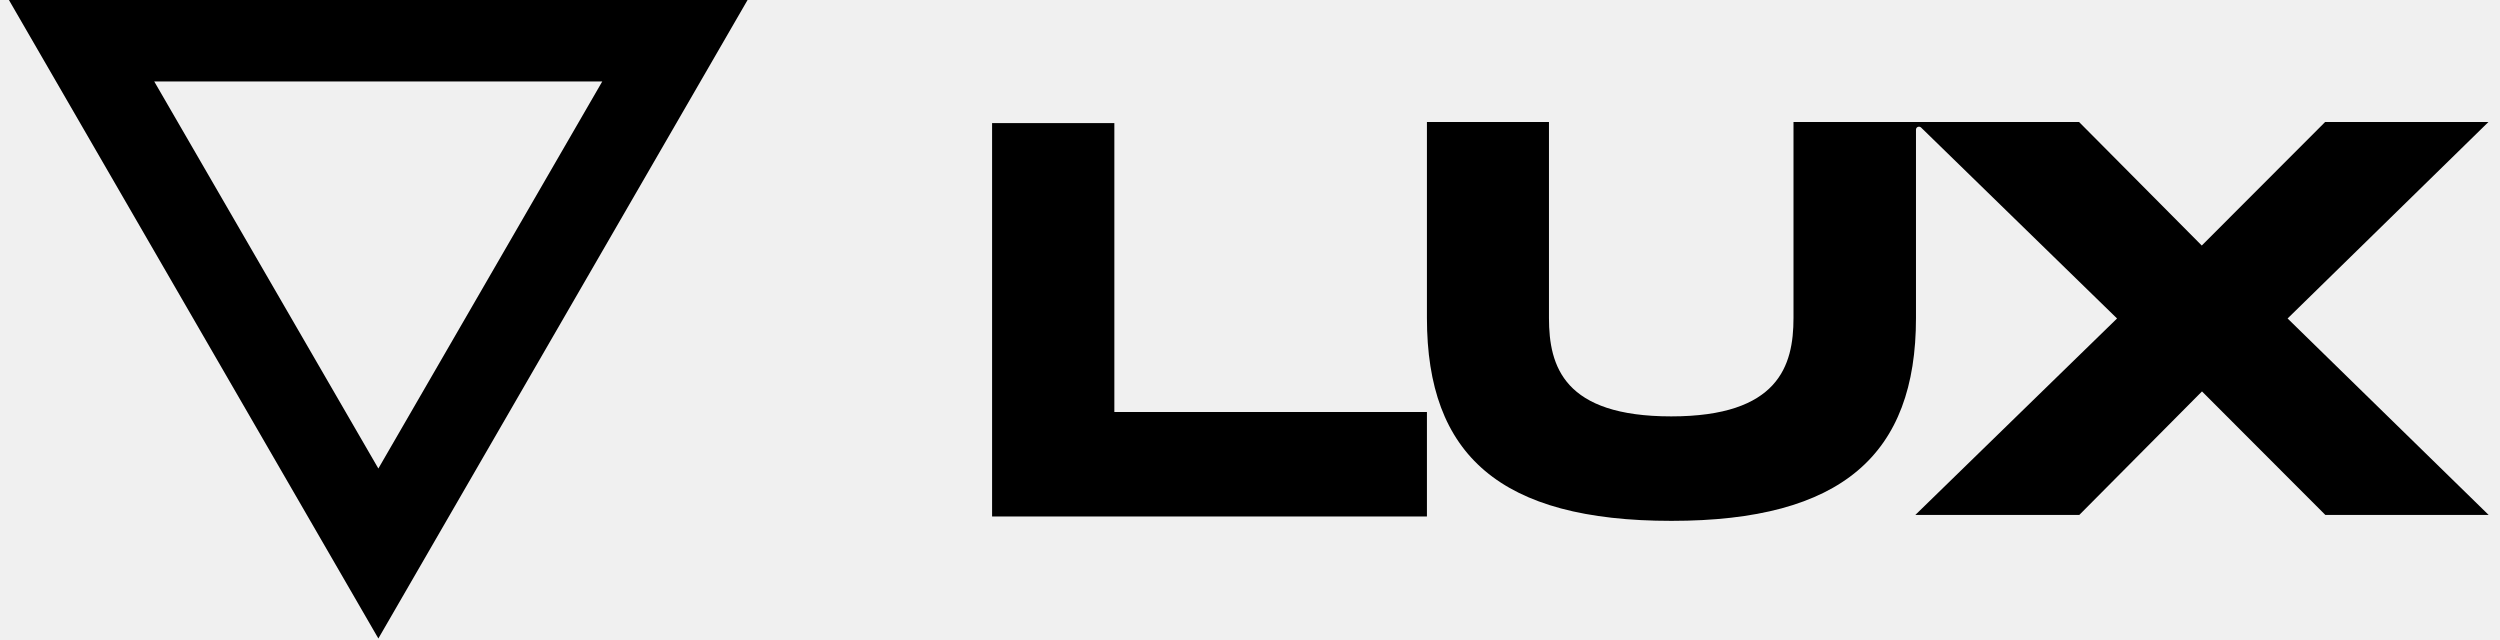
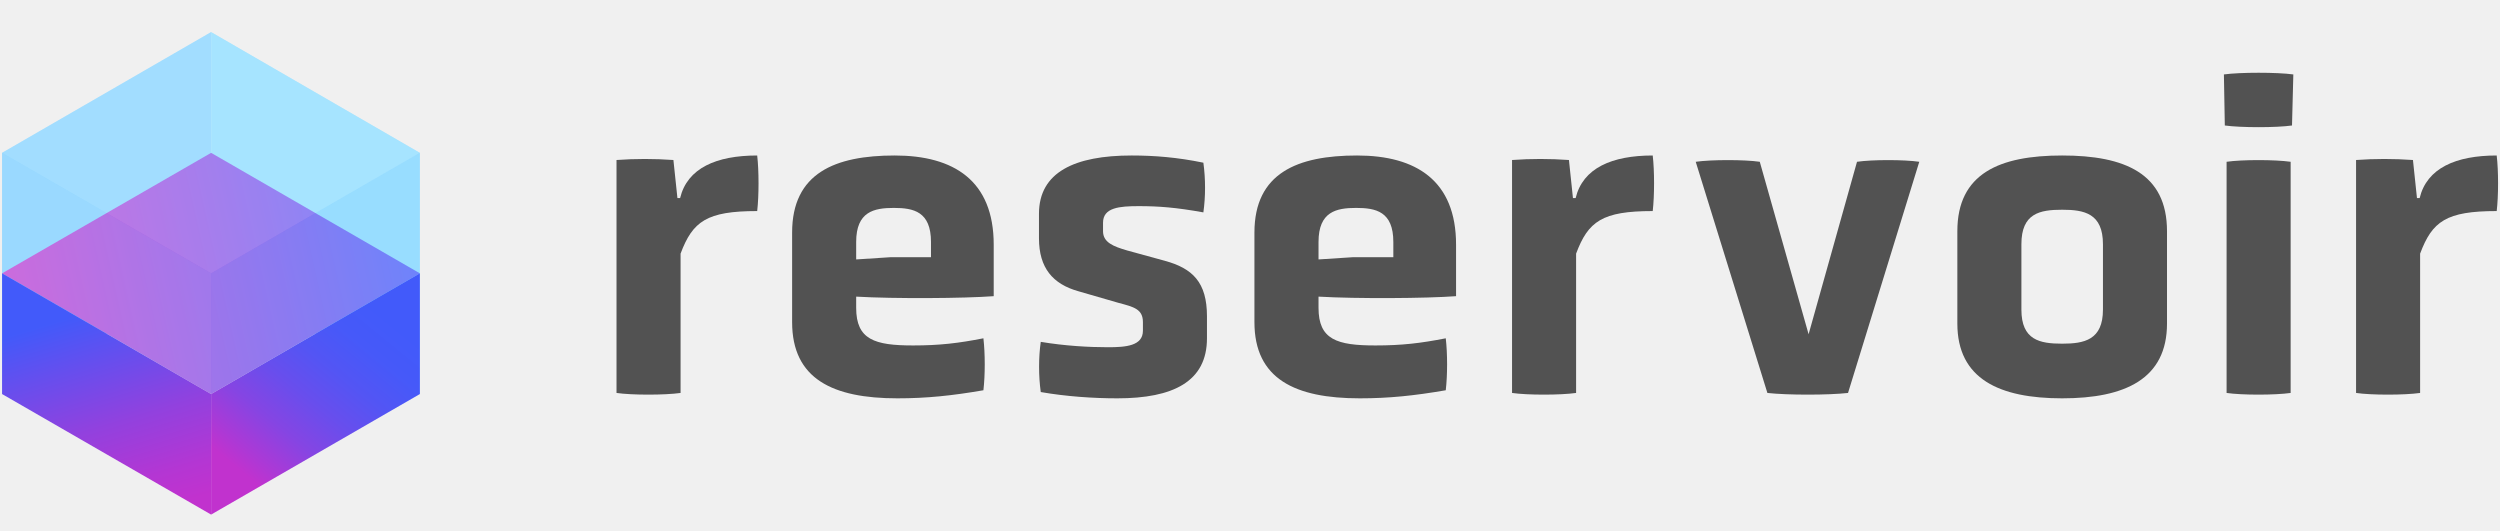
- <svg xmlns="http://www.w3.org/2000/svg" width="86px" height="22px" viewBox="0 0 947 244" version="1.1">
-   <g id="Page-1" stroke="none" stroke-width="1" fill="none" fill-rule="evenodd">
-     <g id="Artboard-Copy" transform="translate(-205, -181)" fill="#000000" fill-rule="nonzero">
-       <g id="Group" transform="translate(205, 181)">
-         <polygon id="Path" points="541.002 157.19 541.002 197.052 375.1 197.052 375.1 46.965 421.747 46.965 421.747 157.19" />
-         <path d="M946,46.547 L883.692,46.547 L836.627,93.679 L789.813,46.547 L680.859,46.547 L680.859,121.34 C680.859,139.557 675.164,158.862 634.212,158.862 C593.26,158.862 587.565,139.808 587.565,121.34 L587.565,46.547 L541.002,46.547 L541.002,121.34 C541.002,173.653 568.973,198.723 634.296,198.723 C699.367,198.723 727.589,173.402 727.589,121.34 L727.589,49.472 C727.589,48.469 728.761,47.968 729.515,48.636 L804.301,121.507 L727.338,196.467 L789.896,196.467 L836.711,149.335 L883.776,196.467 L946.084,196.467 L869.372,121.507 L946,46.547 Z" id="Path" />
-         <path d="M0,1.42108547e-14 L140.945,243.599 L281.807,1.42108547e-14 L0,1.42108547e-14 Z M55.44,31.087 L226.367,31.087 L140.945,178.751 L55.44,31.087 Z" id="Shape" />
-       </g>
-     </g>
-   </g>
+ <svg xmlns="http://www.w3.org/2000/svg" width="66" height="14" viewBox="0 0 66 14" fill="none">
+   <path d="M16.276 4.224C16.773 4.188 17.27 4.188 17.778 4.224L17.884 5.229H17.955C18.145 4.437 18.913 4.105 19.99 4.105C20.037 4.508 20.037 5.17 19.99 5.572C18.653 5.572 18.287 5.844 17.967 6.696V10.374C17.553 10.433 16.678 10.433 16.276 10.374V4.224V4.224Z" fill="#525252" />
+   <path d="M26.234 7.819C25.442 7.878 23.62 7.89 22.603 7.831V8.127C22.603 8.966 23.088 9.12 24.105 9.12C24.803 9.12 25.3 9.061 25.962 8.931C26.009 9.333 26.009 9.901 25.962 10.303C25.134 10.445 24.472 10.516 23.691 10.516C21.988 10.516 20.912 10.007 20.912 8.505V6.14C20.912 4.567 22.047 4.105 23.62 4.105C25.182 4.105 26.234 4.768 26.234 6.459V7.819ZM24.578 6.388C24.578 5.584 24.117 5.489 23.597 5.489C23.076 5.489 22.603 5.584 22.603 6.388V6.849L23.514 6.79H24.578V6.388V6.388Z" fill="#525252" />
+   <path d="M31.864 8.931C31.864 10.078 30.965 10.516 29.498 10.516C28.872 10.516 28.15 10.468 27.476 10.35C27.417 9.924 27.417 9.439 27.476 9.025C28.115 9.132 28.753 9.167 29.25 9.167C29.723 9.167 30.173 9.132 30.173 8.73V8.505C30.173 8.162 29.936 8.103 29.534 7.997L28.47 7.689C27.795 7.5 27.429 7.074 27.429 6.293V5.643C27.429 4.543 28.375 4.105 29.877 4.105C30.468 4.105 31.083 4.153 31.769 4.295C31.828 4.72 31.828 5.194 31.769 5.607C31.048 5.477 30.587 5.442 30.066 5.442C29.558 5.442 29.12 5.477 29.12 5.88V6.104C29.12 6.4 29.392 6.506 29.759 6.613L30.752 6.885C31.485 7.086 31.864 7.452 31.864 8.351V8.931V8.931Z" fill="#525252" />
+   <path d="M38.44 7.819C37.647 7.878 35.826 7.89 34.809 7.831V8.127C34.809 8.966 35.294 9.12 36.311 9.12C37.008 9.12 37.505 9.061 38.168 8.931C38.215 9.333 38.215 9.901 38.168 10.303C37.34 10.445 36.677 10.516 35.897 10.516C34.194 10.516 33.117 10.007 33.117 8.505V6.14C33.117 4.567 34.253 4.105 35.826 4.105C37.387 4.105 38.44 4.768 38.44 6.459V7.819ZM36.784 6.388C36.784 5.584 36.323 5.489 35.802 5.489C35.282 5.489 34.809 5.584 34.809 6.388V6.849L35.719 6.79H36.784V6.388Z" fill="#525252" />
+   <path d="M39.918 4.224C40.415 4.188 40.911 4.188 41.42 4.224L41.526 5.229H41.597C41.787 4.437 42.555 4.105 43.632 4.105C43.679 4.508 43.679 5.17 43.632 5.572C42.295 5.572 41.928 5.844 41.609 6.696V10.374C41.195 10.433 40.32 10.433 39.918 10.374V4.224V4.224Z" fill="#525252" />
+   <path d="M44.767 4.271C45.181 4.212 46.056 4.212 46.458 4.271L47.747 8.824L49.025 4.271C49.427 4.212 50.267 4.212 50.669 4.271L48.788 10.374C48.268 10.433 47.18 10.433 46.659 10.374L44.767 4.271Z" fill="#525252" />
+   <path d="M57.209 8.541C57.209 10.007 56.097 10.516 54.441 10.516C52.786 10.516 51.674 10.007 51.674 8.541V6.104C51.674 4.579 52.786 4.105 54.441 4.105C56.097 4.105 57.209 4.579 57.209 6.104V8.541ZM55.518 6.447C55.518 5.631 55.021 5.537 54.441 5.537C53.85 5.537 53.365 5.631 53.365 6.447V8.174C53.365 8.978 53.85 9.073 54.441 9.073C55.021 9.073 55.518 8.978 55.518 8.174V6.447Z" fill="#525252" />
+   <path d="M60.509 3.313C60.095 3.372 59.16 3.372 58.735 3.313L58.711 1.965C59.137 1.906 60.118 1.906 60.544 1.965L60.509 3.313ZM58.782 4.271C59.184 4.212 60.059 4.212 60.473 4.271V10.374C60.059 10.433 59.184 10.433 58.782 10.374V4.271Z" fill="#525252" />
+   <path d="M62.2 4.224C62.697 4.188 63.193 4.188 63.702 4.224L63.808 5.229H63.879C64.069 4.437 64.837 4.105 65.913 4.105C65.961 4.508 65.961 5.17 65.913 5.572C64.577 5.572 64.21 5.844 63.891 6.696V10.374C63.477 10.433 62.602 10.433 62.2 10.374V4.224V4.224Z" fill="#525252" />
+   <path d="M11.084 10.403L5.573 7.216V0.847L11.084 4.035V10.403Z" fill="#80D8FF" />
+   <path d="M0.055 10.403L5.573 7.216V0.847L0.055 4.035V10.403Z" fill="#7ACFFF" />
+   <path d="M5.573 10.403L11.084 7.216L5.573 4.035L0.055 7.216L5.573 10.403Z" fill="url(#paint0_linear_1877_58393)" />
+   <path opacity="0.3" d="M5.573 13.585L0.055 10.403V4.035L5.573 7.216V13.585Z" fill="#E4F0FE" />
+   <path d="M0.055 10.403L5.573 13.585V10.403L0.055 7.216V10.403Z" fill="url(#paint1_linear_1877_58393)" />
+   <path opacity="0.3" d="M5.573 13.585L11.084 10.403V4.035L5.573 7.216V13.585Z" fill="#D0E6FF" />
+   <path d="M11.084 10.403L5.573 13.585V10.403L11.084 7.216V10.403Z" fill="url(#paint2_linear_1877_58393)" />
+   <path opacity="0.3" d="M5.573 7.216L11.084 4.035L5.573 0.847L0.055 4.035L5.573 7.216Z" fill="white" />
+   <defs>
+     <linearGradient id="paint0_linear_1877_58393" x1="0.262" y1="8.405" x2="11.027" y2="5.999" gradientUnits="userSpaceOnUse">
+       <stop stop-color="#C132CE" />
+       <stop offset="1" stop-color="#425AFA" />
+     </linearGradient>
+     <linearGradient id="paint1_linear_1877_58393" x1="2.176" y1="8.283" x2="3.764" y2="13.565" gradientUnits="userSpaceOnUse">
+       <stop stop-color="#425AFA" />
+       <stop offset="0.16" stop-color="#5A52F2" />
+       <stop offset="0.55" stop-color="#9241DE" />
+       <stop offset="0.84" stop-color="#B436D3" />
+       <stop offset="1" stop-color="#C132CE" />
+     </linearGradient>
+     <linearGradient id="paint2_linear_1877_58393" x1="6.547" y1="12.588" x2="10.065" y2="8.272" gradientUnits="userSpaceOnUse">
+       <stop stop-color="#C132CE" />
+       <stop offset="0.1" stop-color="#AB39D6" />
+       <stop offset="0.28" stop-color="#8545E3" />
+       <stop offset="0.47" stop-color="#684EED" />
+       <stop offset="0.65" stop-color="#5355F4" />
+       <stop offset="0.83" stop-color="#4659F9" />
+       <stop offset="1" stop-color="#425AFA" />
+     </linearGradient>
+   </defs>
</svg>
